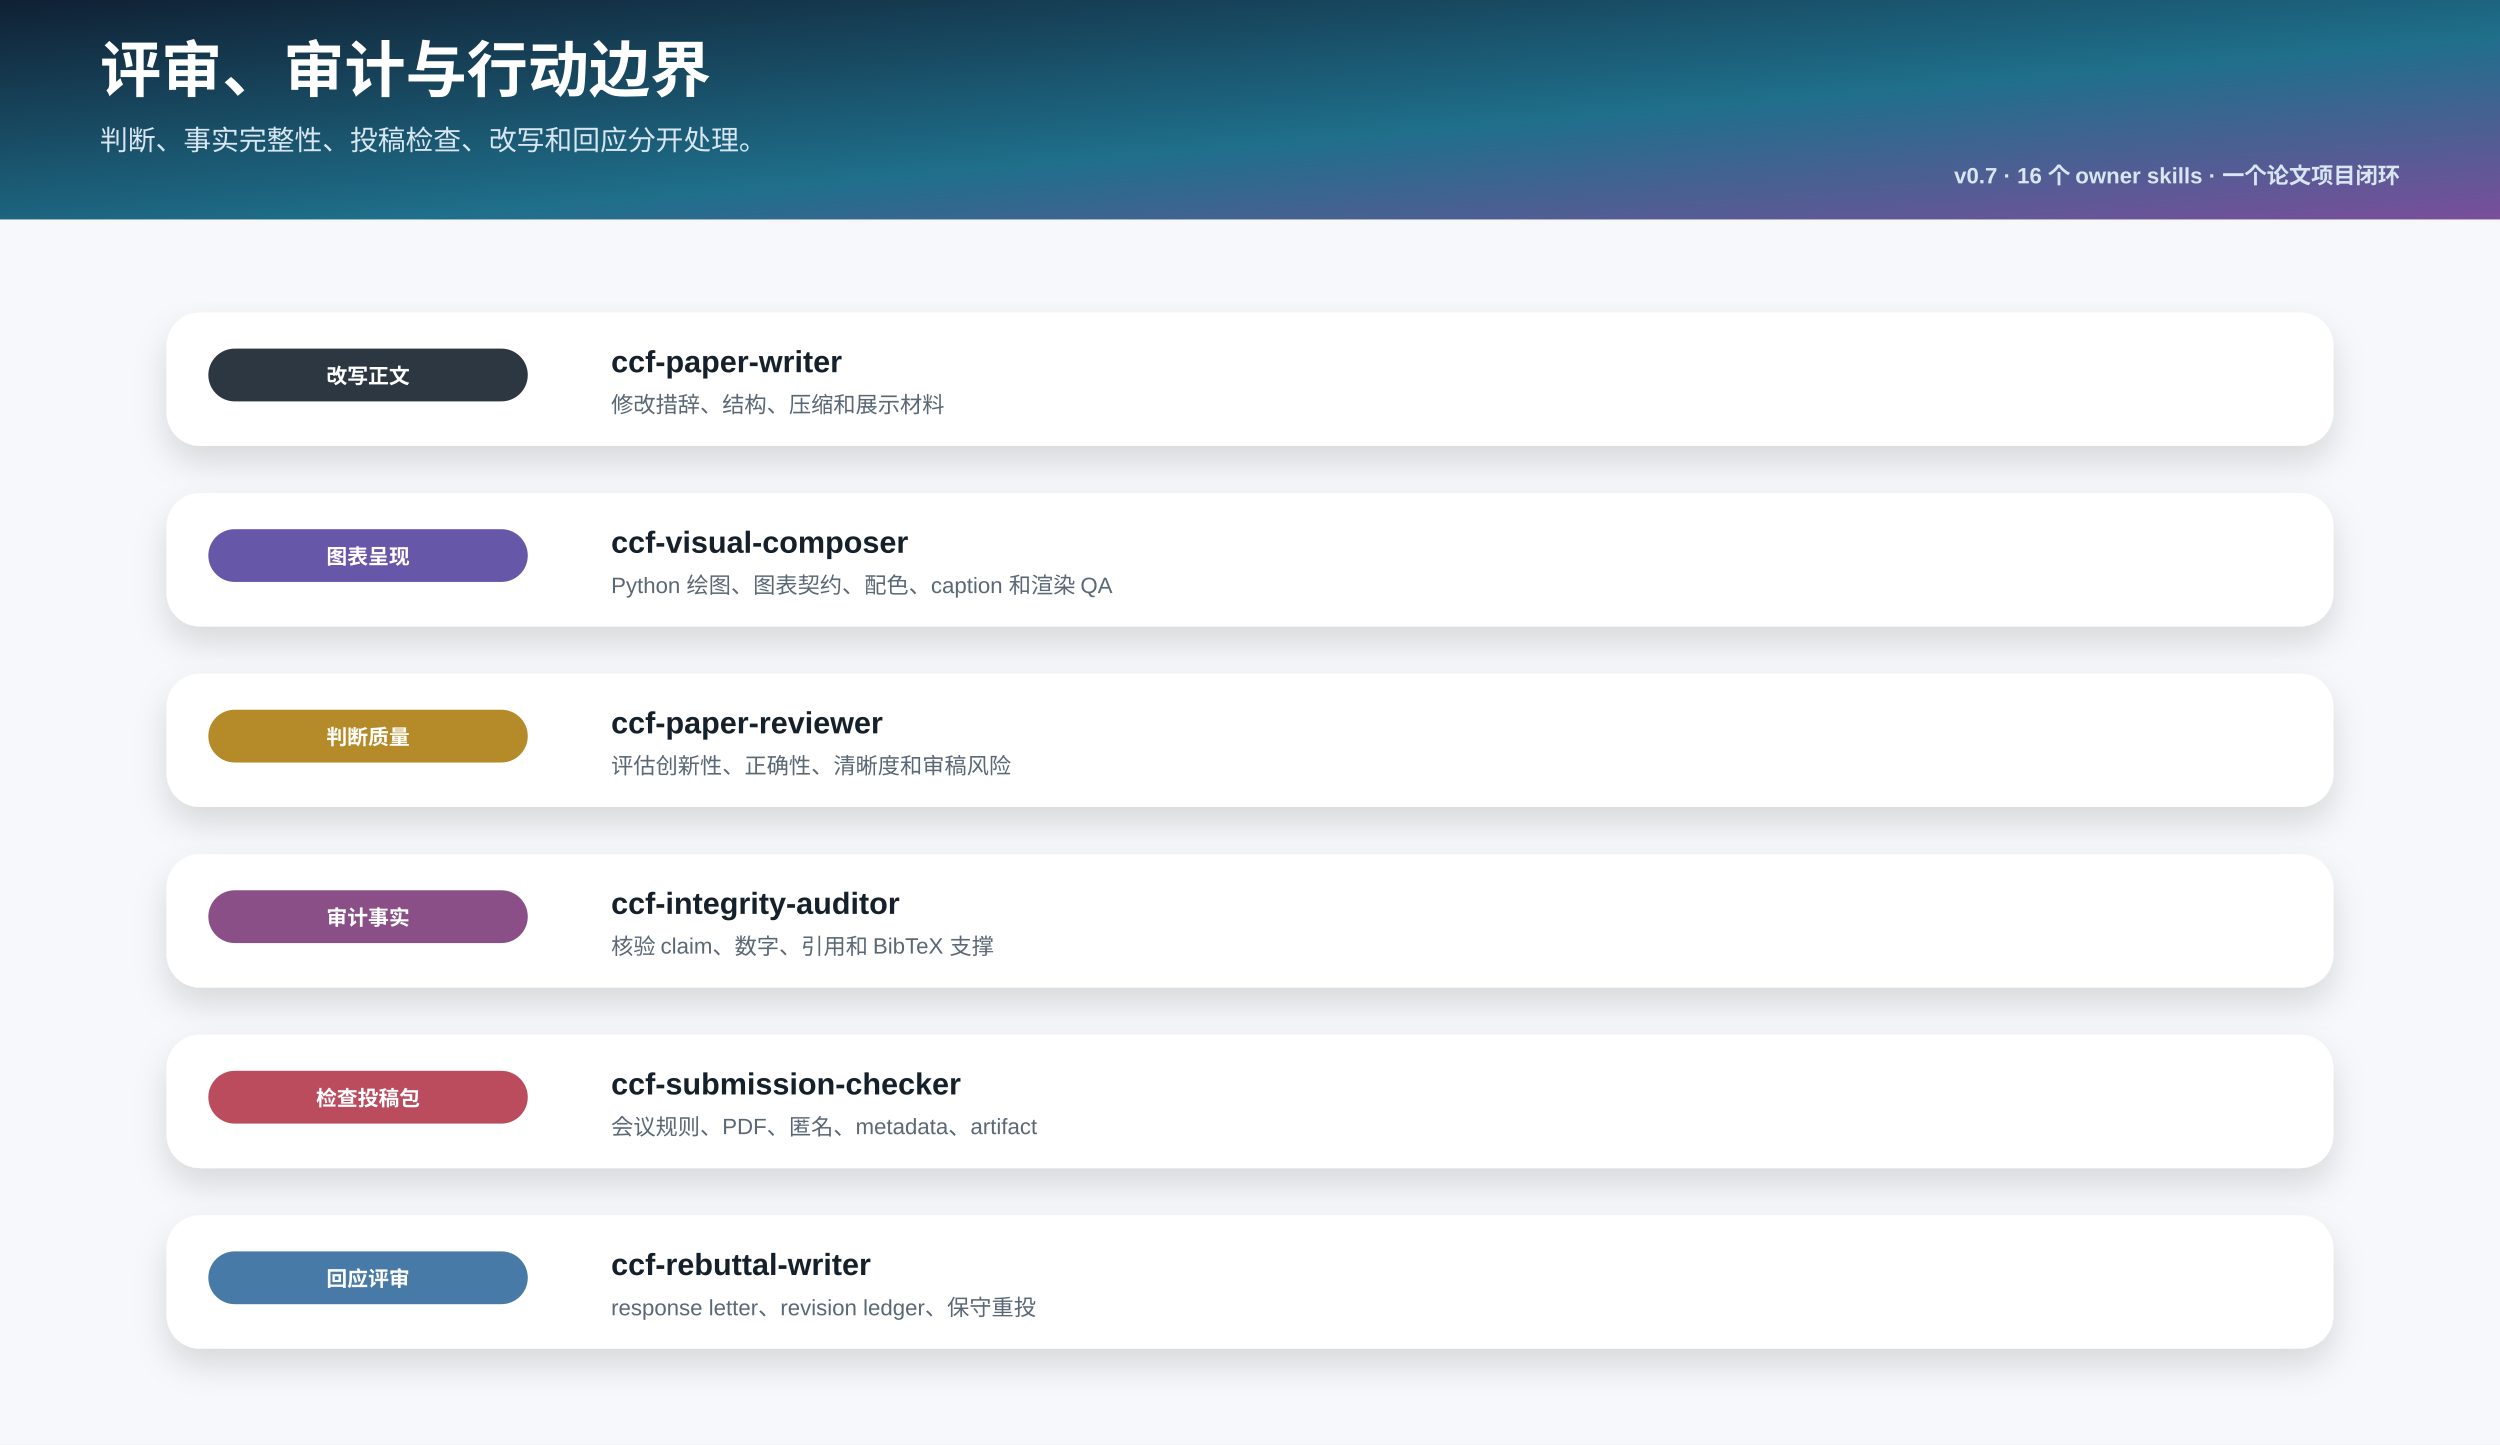
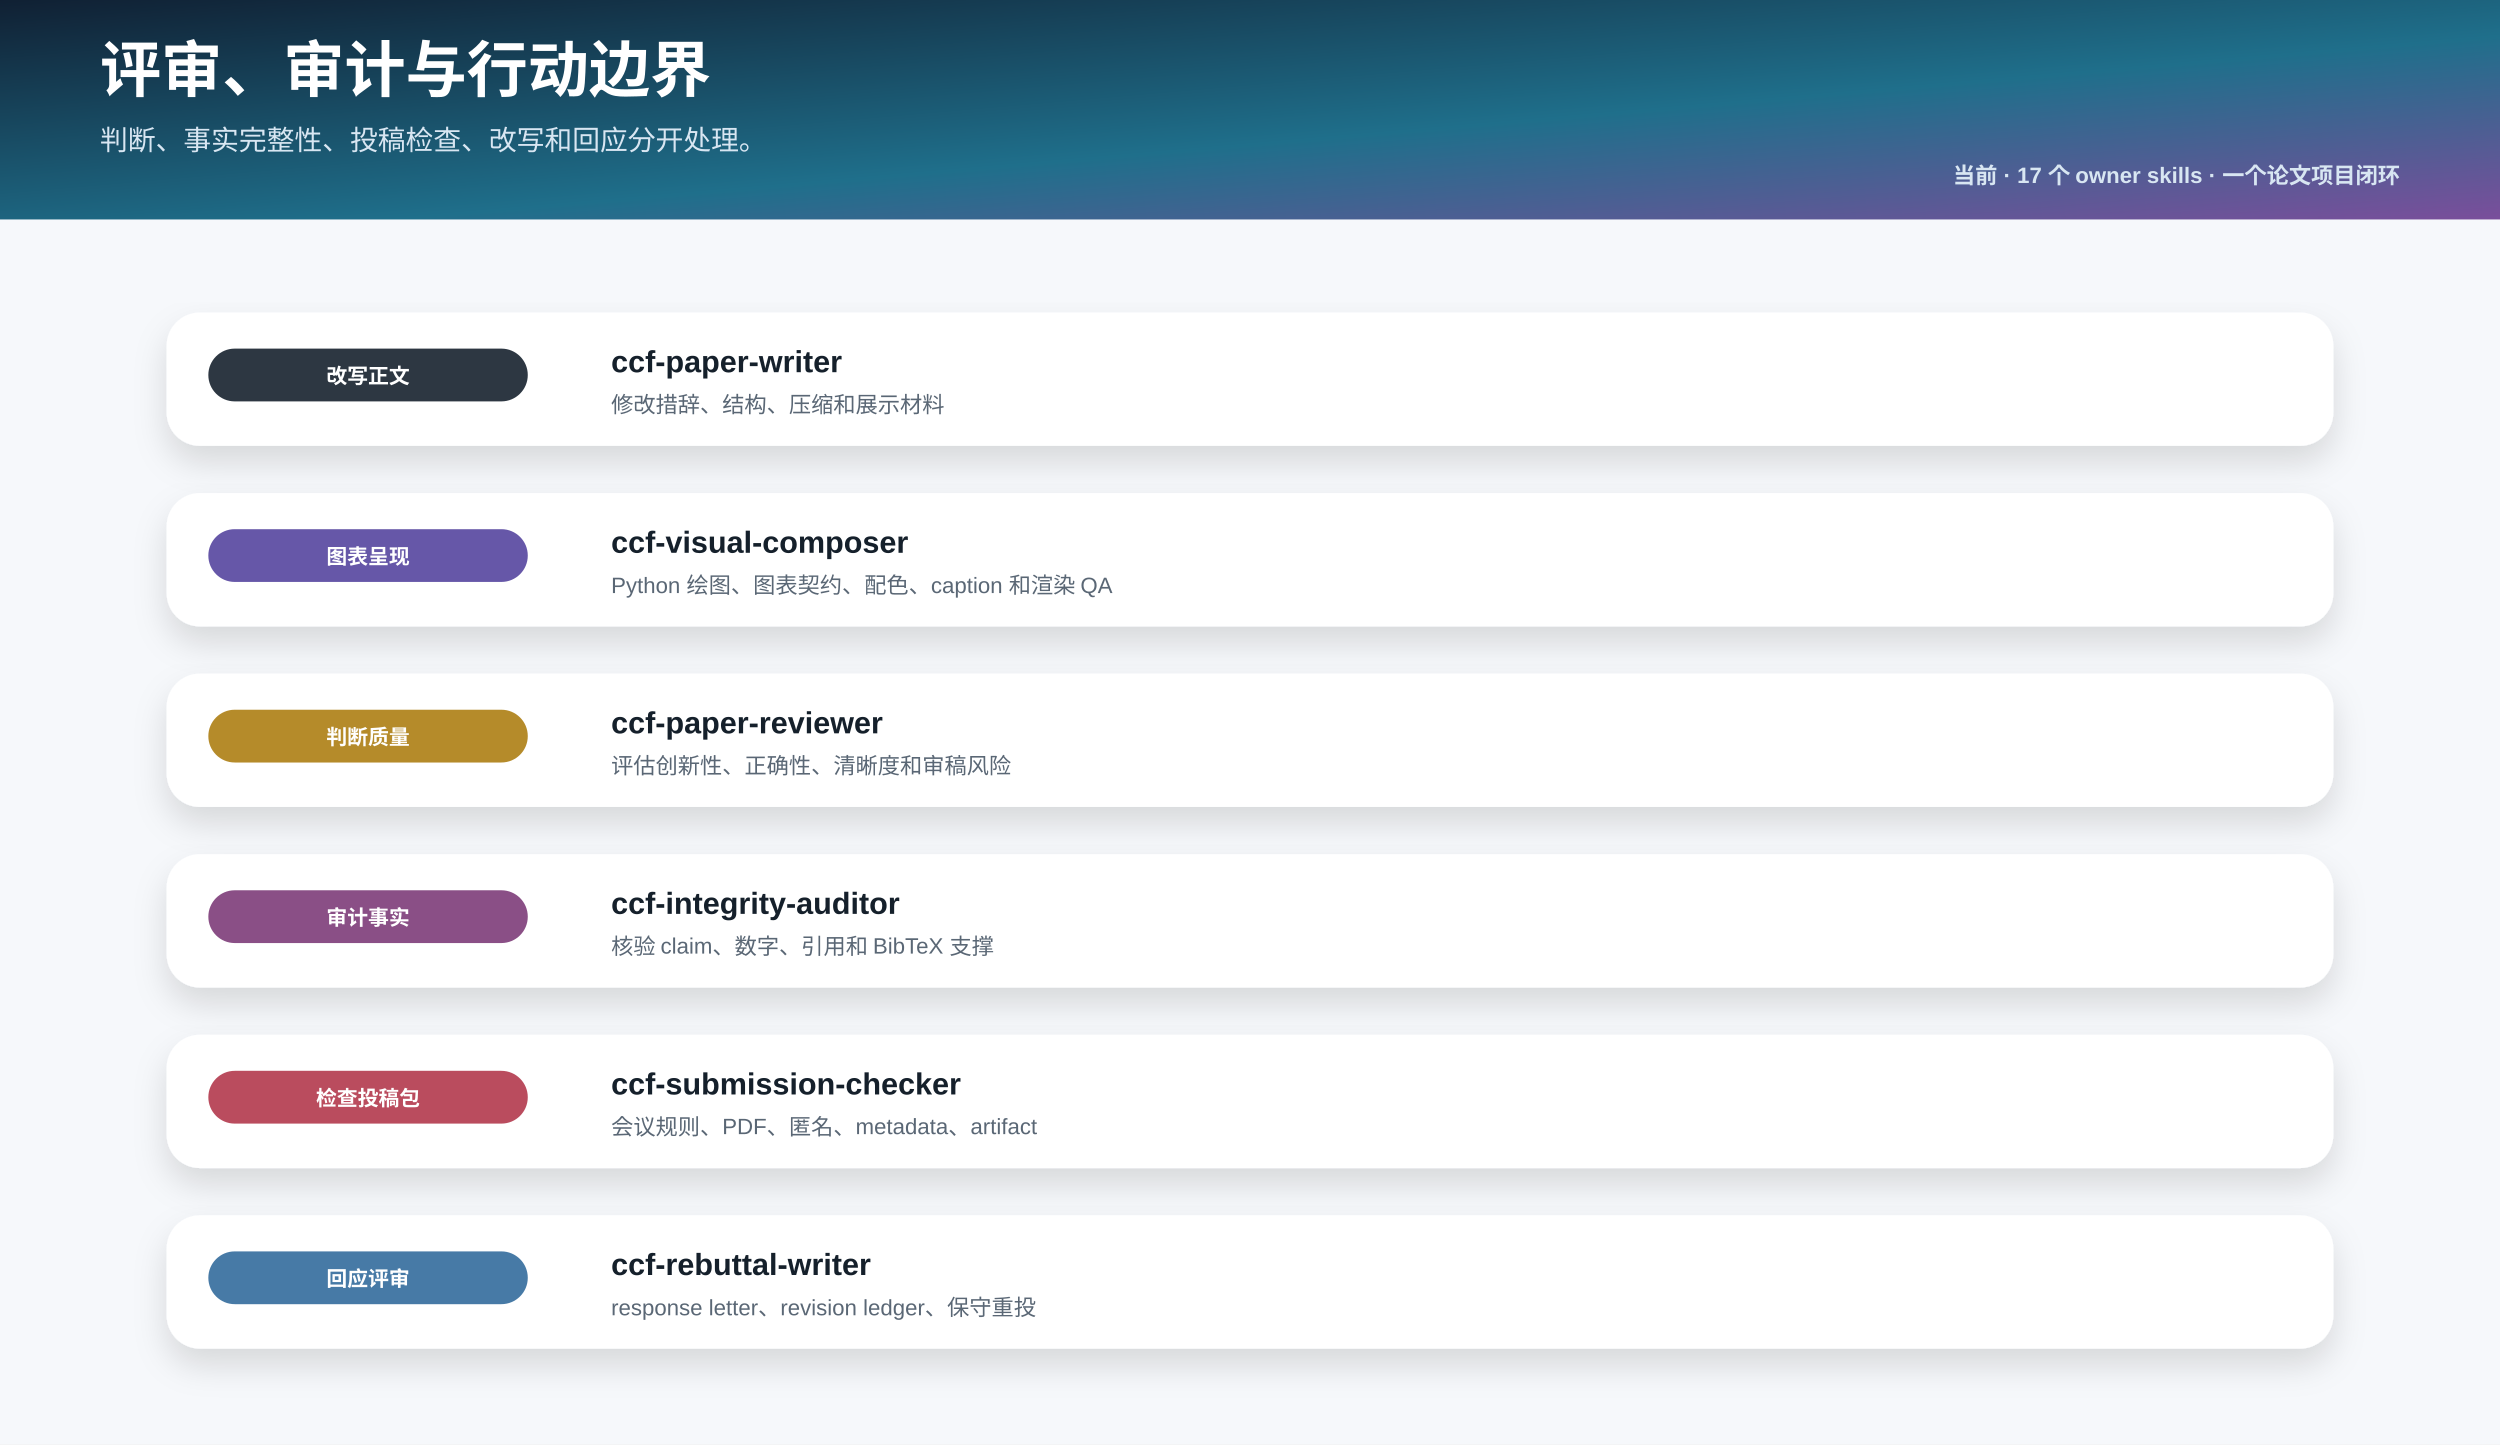
<svg xmlns="http://www.w3.org/2000/svg" width="1800" height="1040" viewBox="0 0 1800 1040">
  <defs>
    <linearGradient id="header" x1="0" y1="0" x2="1" y2="1">
      <stop offset="0" stop-color="#102033" />
      <stop offset="0.58" stop-color="#1F6F8B" />
      <stop offset="1" stop-color="#7A4E9B" />
    </linearGradient>
    <filter id="shadow" x="-20%" y="-20%" width="140%" height="160%">
      <feDropShadow dx="0" dy="12" stdDeviation="12" flood-color="#0B1826" flood-opacity="0.13" />
    </filter>
    <marker id="arrow" markerWidth="13" markerHeight="13" refX="11" refY="6.5" orient="auto">
      <path d="M2,2 L11,6.5 L2,11 Z" fill="#7B8794" />
    </marker>
  </defs>
  <style>text{font-family:Microsoft YaHei, Segoe UI, Arial, sans-serif;dominant-baseline:auto} .mono{font-family:Consolas,Menlo,monospace}</style>
  <rect x="0" y="0" width="1800" height="1040" rx="0" fill="#F6F8FB" stroke="none" stroke-width="2" />
  <rect x="0" y="0" width="1800" height="158" rx="0" fill="url(#header)" stroke="none" stroke-width="2" />
  <text x="72" y="66" font-size="44" font-weight="850" fill="#FFFFFF" text-anchor="start">评审、审计与行动边界</text>
  <text x="72" y="108" font-size="20" font-weight="500" fill="#D8E6F2" text-anchor="start">判断、事实完整性、投稿检查、改写和回应分开处理。</text>
-   <text x="1728" y="132" font-size="16" font-weight="650" fill="#D8E6F2" text-anchor="end">v0.7 · 16 个 owner skills · 一个论文项目闭环</text>
+   <text x="1728" y="132" font-size="16" font-weight="650" fill="#D8E6F2" text-anchor="end">当前 · 17 个 owner skills · 一个论文项目闭环</text>
  <rect x="120" y="225" width="1560" height="96" rx="24" fill="#FFFFFF" stroke="none" stroke-width="2" filter="url(#shadow)" />
  <rect x="150" y="251" width="230" height="38" rx="19" fill="#2D3742" stroke="none" stroke-width="2" />
  <text x="265" y="276" font-size="15" font-weight="760" fill="#FFFFFF" text-anchor="middle">改写正文</text>
  <text x="440" y="268" font-size="22" font-weight="840" fill="#15202B" text-anchor="start">ccf-paper-writer</text>
  <text x="440" y="297" font-size="16" font-weight="520" fill="#5A6775" text-anchor="start">修改措辞、结构、压缩和展示材料</text>
  <rect x="120" y="355" width="1560" height="96" rx="24" fill="#FFFFFF" stroke="none" stroke-width="2" filter="url(#shadow)" />
  <rect x="150" y="381" width="230" height="38" rx="19" fill="#6657A8" stroke="none" stroke-width="2" />
  <text x="265" y="406" font-size="15" font-weight="760" fill="#FFFFFF" text-anchor="middle">图表呈现</text>
  <text x="440" y="398" font-size="22" font-weight="840" fill="#15202B" text-anchor="start">ccf-visual-composer</text>
  <text x="440" y="427" font-size="16" font-weight="520" fill="#5A6775" text-anchor="start">Python 绘图、图表契约、配色、caption 和渲染 QA</text>
  <rect x="120" y="485" width="1560" height="96" rx="24" fill="#FFFFFF" stroke="none" stroke-width="2" filter="url(#shadow)" />
  <rect x="150" y="511" width="230" height="38" rx="19" fill="#B58B2A" stroke="none" stroke-width="2" />
  <text x="265" y="536" font-size="15" font-weight="760" fill="#FFFFFF" text-anchor="middle">判断质量</text>
  <text x="440" y="528" font-size="22" font-weight="840" fill="#15202B" text-anchor="start">ccf-paper-reviewer</text>
  <text x="440" y="557" font-size="16" font-weight="520" fill="#5A6775" text-anchor="start">评估创新性、正确性、清晰度和审稿风险</text>
  <rect x="120" y="615" width="1560" height="96" rx="24" fill="#FFFFFF" stroke="none" stroke-width="2" filter="url(#shadow)" />
  <rect x="150" y="641" width="230" height="38" rx="19" fill="#8A4F86" stroke="none" stroke-width="2" />
  <text x="265" y="666" font-size="15" font-weight="760" fill="#FFFFFF" text-anchor="middle">审计事实</text>
  <text x="440" y="658" font-size="22" font-weight="840" fill="#15202B" text-anchor="start">ccf-integrity-auditor</text>
  <text x="440" y="687" font-size="16" font-weight="520" fill="#5A6775" text-anchor="start">核验 claim、数字、引用和 BibTeX 支撑</text>
  <rect x="120" y="745" width="1560" height="96" rx="24" fill="#FFFFFF" stroke="none" stroke-width="2" filter="url(#shadow)" />
  <rect x="150" y="771" width="230" height="38" rx="19" fill="#BA4C5E" stroke="none" stroke-width="2" />
  <text x="265" y="796" font-size="15" font-weight="760" fill="#FFFFFF" text-anchor="middle">检查投稿包</text>
  <text x="440" y="788" font-size="22" font-weight="840" fill="#15202B" text-anchor="start">ccf-submission-checker</text>
  <text x="440" y="817" font-size="16" font-weight="520" fill="#5A6775" text-anchor="start">会议规则、PDF、匿名、metadata、artifact</text>
  <rect x="120" y="875" width="1560" height="96" rx="24" fill="#FFFFFF" stroke="none" stroke-width="2" filter="url(#shadow)" />
  <rect x="150" y="901" width="230" height="38" rx="19" fill="#477AA6" stroke="none" stroke-width="2" />
  <text x="265" y="926" font-size="15" font-weight="760" fill="#FFFFFF" text-anchor="middle">回应评审</text>
  <text x="440" y="918" font-size="22" font-weight="840" fill="#15202B" text-anchor="start">ccf-rebuttal-writer</text>
  <text x="440" y="947" font-size="16" font-weight="520" fill="#5A6775" text-anchor="start">response letter、revision ledger、保守重投</text>
</svg>
